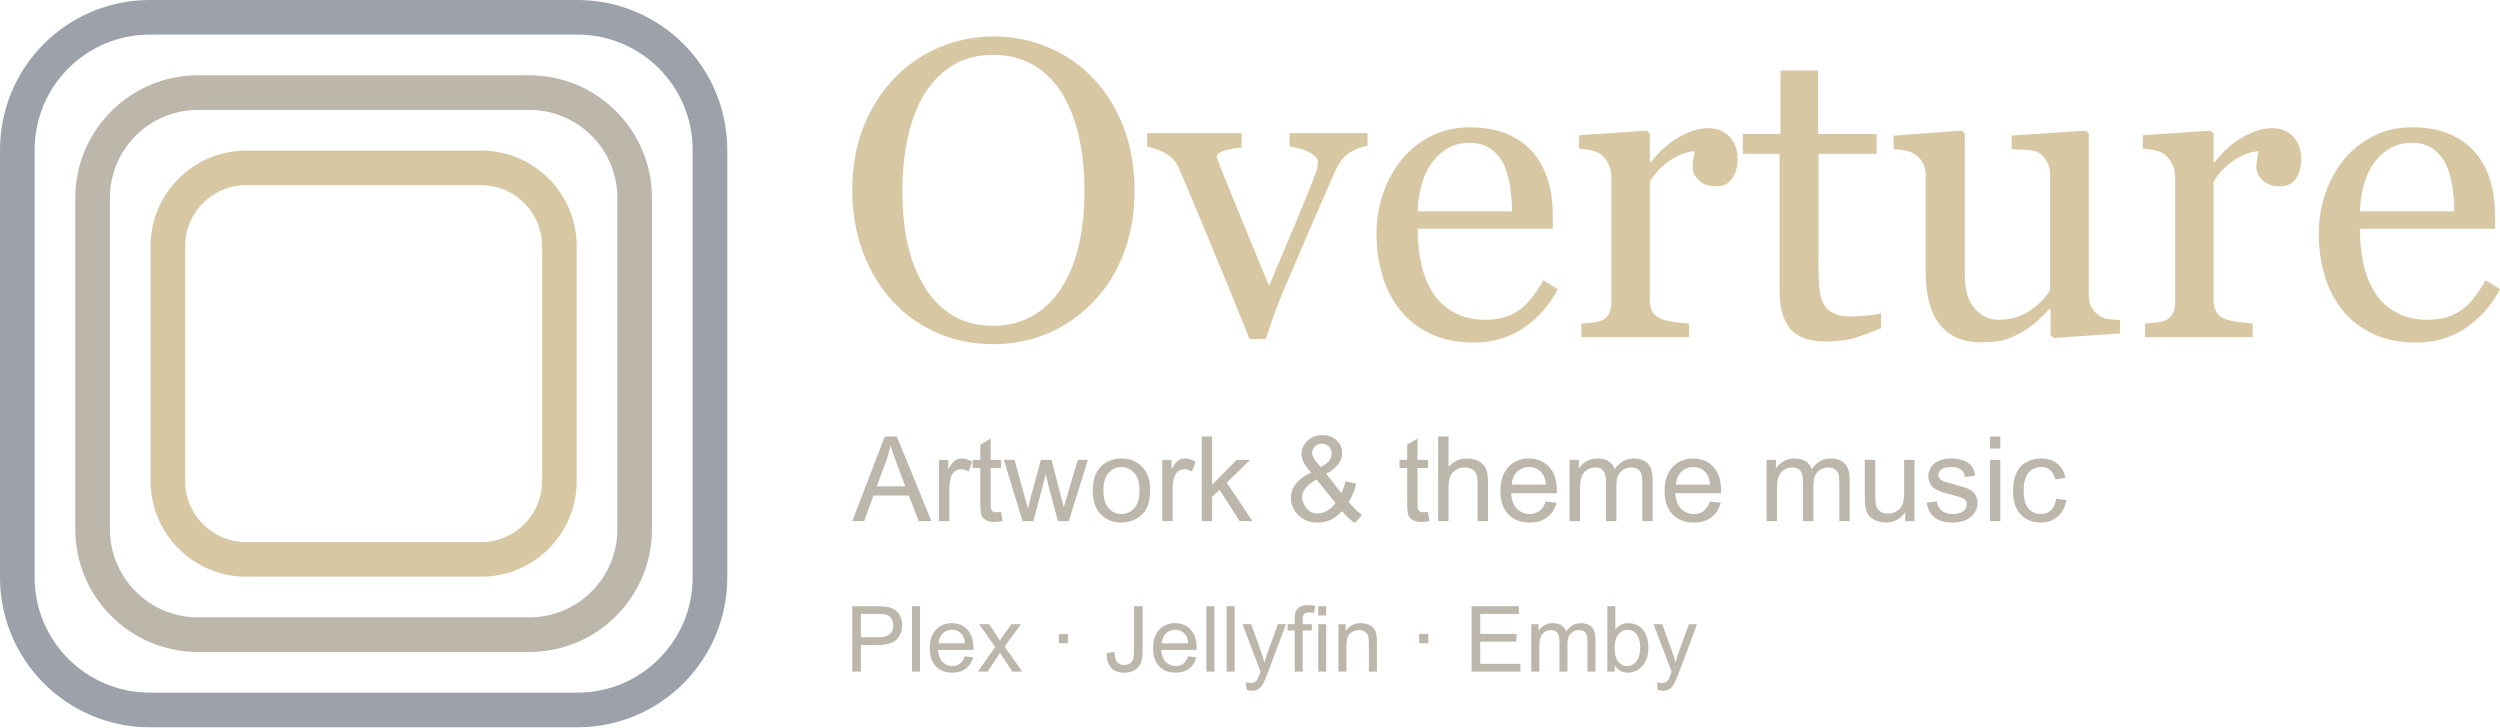
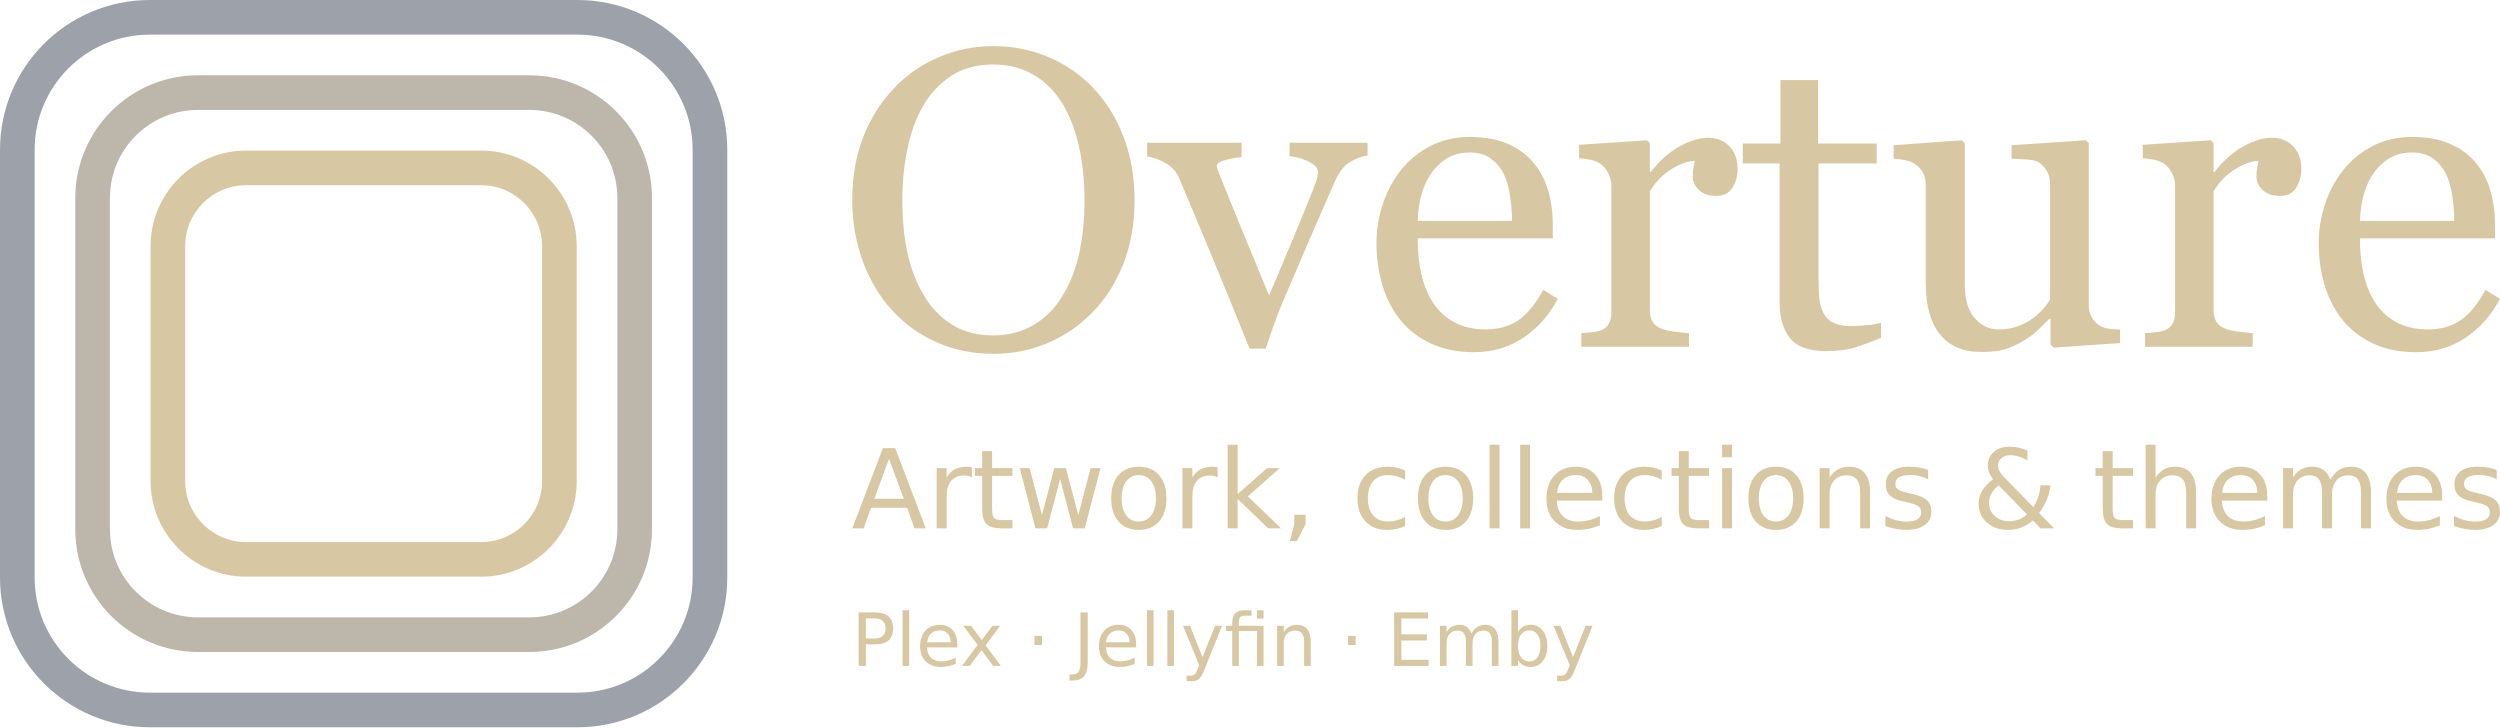
<svg xmlns="http://www.w3.org/2000/svg" width="880" height="256" viewBox="0 0 880 256">
-   <svg x="0" y="0" width="256" height="256" preserveAspectRatio="xMinYMid" viewBox="7.85 7.85 48.3 48.3">
-     <g fill="none" stroke-width="2.3">
-       <rect x="9" y="9" width="46" height="46" rx="8.8" stroke="#9ca1aa" />
-       <rect x="14" y="14" width="36" height="36" rx="7" stroke="#bdb7ab" />
-       <rect x="19" y="19" width="26" height="26" rx="5.2" stroke="#d8c7a3" />
+   <svg x="0" y="0" width="256" height="256" preserveAspectRatio="xMidYMid meet" viewBox="0 0 48.3 48.3">
+     <g transform="translate(24.15 24.15)" fill="none" stroke-width="2.3" stroke-linejoin="round" shape-rendering="geometricPrecision">
+       <rect x="-23" y="-23" width="46" height="46" rx="8.8" stroke="#9ca1aa" />
+       <rect x="-18" y="-18" width="36" height="36" rx="7" stroke="#bdb7ab" />
+       <rect x="-13" y="-13" width="26" height="26" rx="5.2" stroke="#d8c7a3" />
    </g>
  </svg>
-   <svg x="300" y="12.839" width="580" height="108.322" preserveAspectRatio="xMinYMid" viewBox="5.859 53.579 583.154 108.911">
+   <svg x="300" y="16.225" width="580" height="108.322" preserveAspectRatio="xMidYMid meet" viewBox="5.859 53.579 583.154 108.911">
    <path fill="#d8c7a3" stroke="none" d="M 91.113 68.374 Q 97.998 75.552 101.88 85.696 Q 105.762 95.84 105.762 108.145 Q 105.762 120.522 101.807 130.63 Q 97.852 140.737 90.82 147.842 Q 84.009 154.873 75 158.682 Q 65.991 162.49 55.811 162.49 Q 44.971 162.49 35.779 158.425 Q 26.587 154.36 19.995 147.109 Q 13.403 140.005 9.631 129.861 Q 5.859 119.717 5.859 108.145 Q 5.859 95.474 9.814 85.549 Q 13.77 75.625 20.728 68.374 Q 27.612 61.196 36.731 57.388 Q 45.85 53.579 55.811 53.579 Q 66.138 53.579 75.293 57.461 Q 84.448 61.343 91.113 68.374 Z M 80.2 142.056 Q 84.302 135.391 86.169 126.968 Q 88.037 118.545 88.037 108.145 Q 88.037 97.451 85.95 88.516 Q 83.862 79.58 79.834 73.281 Q 75.806 67.056 69.727 63.577 Q 63.647 60.098 55.811 60.098 Q 47.021 60.098 40.869 64.126 Q 34.717 68.154 30.835 74.893 Q 27.173 81.338 25.378 89.98 Q 23.584 98.623 23.584 108.145 Q 23.584 118.691 25.488 127.188 Q 27.393 135.684 31.494 142.275 Q 35.449 148.721 41.455 152.346 Q 47.461 155.972 55.811 155.972 Q 63.647 155.972 69.946 152.31 Q 76.245 148.647 80.2 142.056 Z M 188.232 92.251 Q 184.937 92.837 181.97 94.631 Q 179.004 96.426 176.88 100.967 Q 172.559 110.781 167.944 121.438 Q 163.33 132.095 158.35 143.813 Q 156.885 147.183 155.237 151.797 Q 153.589 156.411 152.197 160.659 L 146.484 160.659 Q 139.526 143.447 133.667 129.275 Q 127.808 115.103 121.509 100.234 Q 120.044 96.865 116.785 94.998 Q 113.525 93.13 110.229 92.617 L 110.229 87.783 L 143.628 87.783 L 143.628 92.91 Q 141.431 92.983 138.135 93.826 Q 134.839 94.668 134.839 96.133 Q 134.839 96.353 135.205 97.268 Q 135.571 98.184 135.938 99.355 Q 138.94 106.826 144.434 120.229 Q 149.927 133.633 153.369 141.836 Q 156.006 135.537 159.998 126.162 Q 163.989 116.787 168.604 105.215 Q 169.336 103.237 169.995 101.516 Q 170.654 99.795 170.654 98.037 Q 170.654 96.792 169.446 95.803 Q 168.237 94.814 166.553 94.082 Q 164.868 93.35 163.257 92.983 Q 161.646 92.617 160.62 92.471 L 160.62 87.783 L 188.232 87.783 L 188.232 92.251 Z M 255.542 143.008 Q 251.001 151.65 243.384 156.777 Q 235.767 161.904 225.879 161.904 Q 217.163 161.904 210.608 158.828 Q 204.053 155.752 199.805 150.479 Q 195.557 145.205 193.469 138.174 Q 191.382 131.143 191.382 123.306 Q 191.382 116.274 193.616 109.5 Q 195.85 102.725 200.171 97.305 Q 204.346 92.104 210.535 88.918 Q 216.724 85.732 224.414 85.732 Q 232.324 85.732 237.964 88.223 Q 243.604 90.713 247.119 95.034 Q 250.488 99.136 252.136 104.702 Q 253.784 110.269 253.784 116.787 L 253.784 121.621 L 205.957 121.621 Q 205.957 128.726 207.312 134.512 Q 208.667 140.298 211.597 144.692 Q 214.453 148.94 219.067 151.394 Q 223.682 153.848 230.054 153.848 Q 236.572 153.848 241.296 150.808 Q 246.021 147.769 250.415 139.858 L 255.542 143.008 Z M 239.355 115.469 Q 239.355 111.367 238.66 106.68 Q 237.964 101.992 236.426 98.843 Q 234.741 95.474 231.812 93.35 Q 228.882 91.226 224.268 91.226 Q 216.577 91.226 211.487 97.634 Q 206.396 104.043 205.957 115.469 L 239.355 115.469 Z M 319.189 97.085 Q 319.189 100.82 317.358 103.713 Q 315.527 106.606 311.719 106.606 Q 307.617 106.606 305.457 104.482 Q 303.296 102.358 303.296 99.795 Q 303.296 98.184 303.552 96.865 Q 303.809 95.547 304.028 94.229 Q 300.586 94.229 295.972 97.012 Q 291.357 99.795 288.135 104.922 L 288.135 146.963 Q 288.135 149.526 289.124 151.138 Q 290.112 152.749 292.236 153.555 Q 294.067 154.287 296.96 154.653 Q 299.854 155.02 301.978 155.166 L 301.978 160 L 263.892 160 L 263.892 155.166 Q 265.576 155.02 267.371 154.873 Q 269.165 154.727 270.483 154.287 Q 272.534 153.628 273.523 151.98 Q 274.512 150.332 274.512 147.695 L 274.512 103.091 Q 274.512 100.82 273.45 98.623 Q 272.388 96.426 270.483 95.107 Q 269.092 94.229 267.188 93.826 Q 265.283 93.423 263.086 93.276 L 263.086 88.516 L 287.109 86.904 L 288.135 87.93 L 288.135 98.11 L 288.501 98.11 Q 293.042 92.178 298.608 89.102 Q 304.175 86.025 308.789 86.025 Q 313.403 86.025 316.296 89.028 Q 319.189 92.031 319.189 97.085 Z M 369.946 156.851 Q 365.186 158.828 360.938 160.183 Q 356.689 161.538 350.537 161.538 Q 341.455 161.538 337.756 156.96 Q 334.058 152.383 334.058 144.033 L 334.058 95.107 L 321.021 95.107 L 321.021 88.076 L 334.351 88.076 L 334.351 65.591 L 347.681 65.591 L 347.681 88.076 L 368.408 88.076 L 368.408 95.107 L 347.827 95.107 L 347.827 135.464 Q 347.827 140.005 348.157 143.044 Q 348.486 146.084 349.731 148.354 Q 350.903 150.479 353.247 151.577 Q 355.591 152.676 359.546 152.676 Q 361.377 152.676 364.929 152.346 Q 368.481 152.017 369.946 151.504 L 369.946 156.851 Z M 454.541 158.682 L 431.03 160.293 L 429.932 159.268 L 429.932 150.112 L 429.492 150.112 Q 427.734 151.943 425.537 154.031 Q 423.34 156.118 420.483 157.803 Q 417.188 159.78 414.111 160.806 Q 411.035 161.831 405.396 161.831 Q 395.801 161.831 390.784 155.569 Q 385.767 149.307 385.767 137.368 L 385.767 102.798 Q 385.767 100.161 384.778 98.367 Q 383.789 96.572 381.885 95.254 Q 380.566 94.375 378.589 93.972 Q 376.611 93.569 374.414 93.423 L 374.414 88.662 L 398.511 86.904 L 399.609 87.93 L 399.609 138.101 Q 399.609 145.938 403.125 149.893 Q 406.641 153.848 411.548 153.848 Q 415.576 153.848 418.726 152.603 Q 421.875 151.357 423.999 149.673 Q 425.977 148.135 427.478 146.414 Q 428.979 144.692 429.785 143.228 L 429.785 102.285 Q 429.785 99.868 428.76 98 Q 427.734 96.133 425.903 94.814 Q 424.585 93.936 421.985 93.752 Q 419.385 93.569 416.162 93.423 L 416.162 88.662 L 442.383 86.904 L 443.481 87.93 L 443.481 145.278 Q 443.481 147.769 444.507 149.526 Q 445.532 151.284 447.363 152.529 Q 448.682 153.335 450.513 153.591 Q 452.344 153.848 454.541 153.921 L 454.541 158.682 Z M 518.701 97.085 Q 518.701 100.82 516.87 103.713 Q 515.039 106.606 511.231 106.606 Q 507.129 106.606 504.968 104.482 Q 502.808 102.358 502.808 99.795 Q 502.808 98.184 503.064 96.865 Q 503.32 95.547 503.54 94.229 Q 500.098 94.229 495.483 97.012 Q 490.869 99.795 487.646 104.922 L 487.646 146.963 Q 487.646 149.526 488.635 151.138 Q 489.624 152.749 491.748 153.555 Q 493.579 154.287 496.472 154.653 Q 499.365 155.02 501.489 155.166 L 501.489 160 L 463.403 160 L 463.403 155.166 Q 465.088 155.02 466.882 154.873 Q 468.677 154.727 469.995 154.287 Q 472.046 153.628 473.035 151.98 Q 474.023 150.332 474.023 147.695 L 474.023 103.091 Q 474.023 100.82 472.961 98.623 Q 471.899 96.426 469.995 95.107 Q 468.604 94.229 466.699 93.826 Q 464.795 93.423 462.598 93.276 L 462.598 88.516 L 486.621 86.904 L 487.646 87.93 L 487.646 98.11 L 488.013 98.11 Q 492.554 92.178 498.12 89.102 Q 503.687 86.025 508.301 86.025 Q 512.915 86.025 515.808 89.028 Q 518.701 92.031 518.701 97.085 Z M 589.014 143.008 Q 584.473 151.65 576.855 156.777 Q 569.238 161.904 559.351 161.904 Q 550.635 161.904 544.08 158.828 Q 537.524 155.752 533.276 150.479 Q 529.028 145.205 526.941 138.174 Q 524.854 131.143 524.854 123.306 Q 524.854 116.274 527.087 109.5 Q 529.321 102.725 533.643 97.305 Q 537.817 92.104 544.006 88.918 Q 550.195 85.732 557.886 85.732 Q 565.796 85.732 571.436 88.223 Q 577.075 90.713 580.591 95.034 Q 583.96 99.136 585.608 104.702 Q 587.256 110.269 587.256 116.787 L 587.256 121.621 L 539.429 121.621 Q 539.429 128.726 540.784 134.512 Q 542.139 140.298 545.068 144.692 Q 547.925 148.94 552.539 151.394 Q 557.153 153.848 563.525 153.848 Q 570.044 153.848 574.768 150.808 Q 579.492 147.769 583.887 139.858 L 589.014 143.008 Z M 572.827 115.469 Q 572.827 111.367 572.131 106.68 Q 571.436 101.992 569.897 98.843 Q 568.213 95.474 565.283 93.35 Q 562.354 91.226 557.739 91.226 Q 550.049 91.226 544.958 97.634 Q 539.868 104.043 539.429 115.469 L 572.827 115.469 Z" />
  </svg>
-   <svg x="300" y="153.161" width="580" height="90" preserveAspectRatio="xMinYMid" viewBox="-0.064 15.967 451.988 95.188">
-     <path fill="#bdb7ab" stroke="none" d="M -0.064 48 L 12.031 16.504 L 16.521 16.504 L 29.412 48 L 24.664 48 L 20.99 38.461 L 7.82 38.461 L 4.361 48 L -0.064 48 Z M 9.023 35.066 L 19.701 35.066 L 16.414 26.344 Q 14.91 22.369 14.18 19.812 Q 13.578 22.842 12.482 25.828 L 9.023 35.066 Z M 32.205 48 L 32.205 25.184 L 35.686 25.184 L 35.686 28.643 Q 37.018 26.215 38.146 25.441 Q 39.273 24.668 40.627 24.668 Q 42.582 24.668 44.602 25.914 L 43.27 29.502 Q 41.852 28.664 40.434 28.664 Q 39.166 28.664 38.156 29.427 Q 37.146 30.189 36.717 31.543 Q 36.072 33.605 36.072 36.055 L 36.072 48 L 32.205 48 Z M 55.344 44.541 L 55.902 47.957 Q 54.27 48.301 52.98 48.301 Q 50.875 48.301 49.715 47.635 Q 48.555 46.969 48.082 45.884 Q 47.609 44.799 47.609 41.318 L 47.609 28.191 L 44.773 28.191 L 44.773 25.184 L 47.609 25.184 L 47.609 19.533 L 51.455 17.213 L 51.455 25.184 L 55.344 25.184 L 55.344 28.191 L 51.455 28.191 L 51.455 41.533 Q 51.455 43.188 51.659 43.66 Q 51.863 44.133 52.325 44.412 Q 52.787 44.691 53.646 44.691 Q 54.291 44.691 55.344 44.541 Z M 63.336 48 L 56.354 25.184 L 60.35 25.184 L 63.98 38.354 L 65.334 43.252 Q 65.42 42.887 66.516 38.547 L 70.146 25.184 L 74.121 25.184 L 77.537 38.418 L 78.676 42.779 L 79.986 38.375 L 83.896 25.184 L 87.656 25.184 L 80.523 48 L 76.506 48 L 72.875 34.336 L 71.994 30.447 L 67.375 48 L 63.336 48 Z M 89.461 36.592 Q 89.461 30.254 92.984 27.203 Q 95.928 24.668 100.16 24.668 Q 104.865 24.668 107.852 27.751 Q 110.838 30.834 110.838 36.27 Q 110.838 40.674 109.517 43.198 Q 108.195 45.723 105.671 47.119 Q 103.146 48.516 100.16 48.516 Q 95.369 48.516 92.415 45.443 Q 89.461 42.371 89.461 36.592 Z M 93.436 36.592 Q 93.436 40.975 95.348 43.155 Q 97.26 45.336 100.16 45.336 Q 103.039 45.336 104.951 43.145 Q 106.863 40.953 106.863 36.463 Q 106.863 32.23 104.94 30.05 Q 103.018 27.869 100.16 27.869 Q 97.26 27.869 95.348 30.039 Q 93.436 32.209 93.436 36.592 Z M 115.328 48 L 115.328 25.184 L 118.809 25.184 L 118.809 28.643 Q 120.141 26.215 121.269 25.441 Q 122.396 24.668 123.75 24.668 Q 125.705 24.668 127.725 25.914 L 126.393 29.502 Q 124.975 28.664 123.557 28.664 Q 122.289 28.664 121.279 29.427 Q 120.27 30.189 119.84 31.543 Q 119.195 33.605 119.195 36.055 L 119.195 48 L 115.328 48 Z M 130.045 48 L 130.045 16.504 L 133.912 16.504 L 133.912 34.465 L 143.064 25.184 L 148.07 25.184 L 139.348 33.648 L 148.951 48 L 144.182 48 L 136.641 36.334 L 133.912 38.955 L 133.912 48 L 130.045 48 Z M 182.252 44.283 Q 180.34 46.41 178.084 47.474 Q 175.828 48.537 173.207 48.537 Q 168.373 48.537 165.537 45.271 Q 163.238 42.607 163.238 39.32 Q 163.238 36.398 165.118 34.046 Q 166.998 31.693 170.736 29.91 Q 168.609 27.461 167.9 25.936 Q 167.191 24.41 167.191 22.992 Q 167.191 20.156 169.415 18.062 Q 171.639 15.967 175.012 15.967 Q 178.234 15.967 180.286 17.943 Q 182.338 19.92 182.338 22.691 Q 182.338 27.182 176.387 30.361 L 182.037 37.559 Q 183.004 35.668 183.541 33.176 L 187.559 34.035 Q 186.527 38.16 184.766 40.824 Q 186.936 43.703 189.686 45.658 L 187.086 48.73 Q 184.744 47.227 182.252 44.283 Z M 174.389 27.869 Q 176.902 26.387 177.644 25.27 Q 178.385 24.152 178.385 22.799 Q 178.385 21.188 177.364 20.167 Q 176.344 19.146 174.818 19.146 Q 173.25 19.146 172.208 20.156 Q 171.166 21.166 171.166 22.627 Q 171.166 23.357 171.542 24.163 Q 171.918 24.969 172.67 25.871 L 174.389 27.869 Z M 179.824 41.232 L 172.734 32.445 Q 169.598 34.314 168.502 35.915 Q 167.406 37.516 167.406 39.084 Q 167.406 40.996 168.932 43.059 Q 170.457 45.121 173.25 45.121 Q 174.99 45.121 176.849 44.036 Q 178.707 42.951 179.824 41.232 Z M 214.264 44.541 L 214.822 47.957 Q 213.189 48.301 211.9 48.301 Q 209.795 48.301 208.635 47.635 Q 207.475 46.969 207.002 45.884 Q 206.529 44.799 206.529 41.318 L 206.529 28.191 L 203.693 28.191 L 203.693 25.184 L 206.529 25.184 L 206.529 19.533 L 210.375 17.213 L 210.375 25.184 L 214.264 25.184 L 214.264 28.191 L 210.375 28.191 L 210.375 41.533 Q 210.375 43.188 210.579 43.66 Q 210.783 44.133 211.245 44.412 Q 211.707 44.691 212.566 44.691 Q 213.211 44.691 214.264 44.541 Z M 218.045 48 L 218.045 16.504 L 221.912 16.504 L 221.912 27.805 Q 224.619 24.668 228.744 24.668 Q 231.279 24.668 233.148 25.667 Q 235.018 26.666 235.823 28.428 Q 236.629 30.189 236.629 33.541 L 236.629 48 L 232.762 48 L 232.762 33.541 Q 232.762 30.641 231.505 29.319 Q 230.248 27.998 227.949 27.998 Q 226.23 27.998 224.716 28.89 Q 223.201 29.781 222.557 31.307 Q 221.912 32.832 221.912 35.518 L 221.912 48 L 218.045 48 Z M 258.135 40.652 L 262.131 41.146 Q 261.186 44.648 258.629 46.582 Q 256.072 48.516 252.098 48.516 Q 247.092 48.516 244.159 45.433 Q 241.227 42.35 241.227 36.785 Q 241.227 31.027 244.191 27.848 Q 247.156 24.668 251.883 24.668 Q 256.459 24.668 259.359 27.783 Q 262.26 30.898 262.26 36.549 Q 262.26 36.893 262.238 37.58 L 245.223 37.58 Q 245.438 41.34 247.35 43.338 Q 249.262 45.336 252.119 45.336 Q 254.246 45.336 255.75 44.219 Q 257.254 43.102 258.135 40.652 Z M 245.438 34.4 L 258.178 34.4 Q 257.92 31.521 256.717 30.082 Q 254.869 27.848 251.926 27.848 Q 249.262 27.848 247.446 29.631 Q 245.631 31.414 245.438 34.4 Z M 266.986 48 L 266.986 25.184 L 270.445 25.184 L 270.445 28.385 Q 271.52 26.709 273.303 25.688 Q 275.086 24.668 277.363 24.668 Q 279.898 24.668 281.521 25.721 Q 283.143 26.773 283.809 28.664 Q 286.516 24.668 290.855 24.668 Q 294.25 24.668 296.076 26.548 Q 297.902 28.428 297.902 32.338 L 297.902 48 L 294.057 48 L 294.057 33.627 Q 294.057 31.307 293.681 30.286 Q 293.305 29.266 292.316 28.643 Q 291.328 28.02 289.996 28.02 Q 287.59 28.02 286 29.62 Q 284.41 31.221 284.41 34.744 L 284.41 48 L 280.543 48 L 280.543 33.176 Q 280.543 30.598 279.598 29.309 Q 278.652 28.02 276.504 28.02 Q 274.871 28.02 273.485 28.879 Q 272.1 29.738 271.477 31.393 Q 270.854 33.047 270.854 36.162 L 270.854 48 L 266.986 48 Z M 319.258 40.652 L 323.254 41.146 Q 322.309 44.648 319.752 46.582 Q 317.195 48.516 313.221 48.516 Q 308.215 48.516 305.282 45.433 Q 302.35 42.35 302.35 36.785 Q 302.35 31.027 305.314 27.848 Q 308.279 24.668 313.006 24.668 Q 317.582 24.668 320.482 27.783 Q 323.383 30.898 323.383 36.549 Q 323.383 36.893 323.361 37.58 L 306.346 37.58 Q 306.561 41.34 308.473 43.338 Q 310.385 45.336 313.242 45.336 Q 315.369 45.336 316.873 44.219 Q 318.377 43.102 319.258 40.652 Z M 306.561 34.4 L 319.301 34.4 Q 319.043 31.521 317.84 30.082 Q 315.992 27.848 313.049 27.848 Q 310.385 27.848 308.569 29.631 Q 306.754 31.414 306.561 34.4 Z M 340.334 48 L 340.334 25.184 L 343.793 25.184 L 343.793 28.385 Q 344.867 26.709 346.65 25.688 Q 348.434 24.668 350.711 24.668 Q 353.246 24.668 354.868 25.721 Q 356.49 26.773 357.156 28.664 Q 359.863 24.668 364.203 24.668 Q 367.598 24.668 369.424 26.548 Q 371.25 28.428 371.25 32.338 L 371.25 48 L 367.404 48 L 367.404 33.627 Q 367.404 31.307 367.028 30.286 Q 366.652 29.266 365.664 28.643 Q 364.676 28.02 363.344 28.02 Q 360.938 28.02 359.348 29.62 Q 357.758 31.221 357.758 34.744 L 357.758 48 L 353.891 48 L 353.891 33.176 Q 353.891 30.598 352.945 29.309 Q 352 28.02 349.852 28.02 Q 348.219 28.02 346.833 28.879 Q 345.447 29.738 344.824 31.393 Q 344.201 33.047 344.201 36.162 L 344.201 48 L 340.334 48 Z M 391.939 48 L 391.939 44.648 Q 389.275 48.516 384.699 48.516 Q 382.68 48.516 380.929 47.742 Q 379.178 46.969 378.329 45.798 Q 377.48 44.627 377.137 42.93 Q 376.9 41.791 376.9 39.32 L 376.9 25.184 L 380.768 25.184 L 380.768 37.838 Q 380.768 40.867 381.004 41.92 Q 381.369 43.445 382.551 44.315 Q 383.732 45.186 385.473 45.186 Q 387.213 45.186 388.738 44.294 Q 390.264 43.402 390.897 41.866 Q 391.531 40.33 391.531 37.408 L 391.531 25.184 L 395.398 25.184 L 395.398 48 L 391.939 48 Z M 399.91 41.189 L 403.734 40.588 Q 404.057 42.887 405.528 44.111 Q 407 45.336 409.643 45.336 Q 412.307 45.336 413.596 44.251 Q 414.885 43.166 414.885 41.705 Q 414.885 40.395 413.746 39.643 Q 412.951 39.127 409.793 38.332 Q 405.539 37.258 403.896 36.474 Q 402.252 35.689 401.403 34.304 Q 400.555 32.918 400.555 31.242 Q 400.555 29.717 401.253 28.417 Q 401.951 27.117 403.154 26.258 Q 404.057 25.592 405.614 25.13 Q 407.172 24.668 408.955 24.668 Q 411.641 24.668 413.671 25.441 Q 415.701 26.215 416.668 27.536 Q 417.635 28.857 418 31.07 L 414.219 31.586 Q 413.961 29.824 412.726 28.836 Q 411.49 27.848 409.234 27.848 Q 406.57 27.848 405.432 28.729 Q 404.293 29.609 404.293 30.791 Q 404.293 31.543 404.766 32.145 Q 405.238 32.768 406.248 33.176 Q 406.828 33.391 409.664 34.164 Q 413.768 35.26 415.39 35.958 Q 417.012 36.656 417.936 37.988 Q 418.859 39.32 418.859 41.297 Q 418.859 43.23 417.731 44.938 Q 416.604 46.646 414.477 47.581 Q 412.35 48.516 409.664 48.516 Q 405.217 48.516 402.886 46.668 Q 400.555 44.82 399.91 41.189 Z M 423.479 20.951 L 423.479 16.504 L 427.346 16.504 L 427.346 20.951 L 423.479 20.951 Z M 423.479 48 L 423.479 25.184 L 427.346 25.184 L 427.346 48 L 423.479 48 Z M 448.121 39.643 L 451.924 40.137 Q 451.301 44.068 448.733 46.292 Q 446.166 48.516 442.428 48.516 Q 437.744 48.516 434.897 45.454 Q 432.051 42.393 432.051 36.678 Q 432.051 32.982 433.275 30.211 Q 434.5 27.439 437.003 26.054 Q 439.506 24.668 442.449 24.668 Q 446.166 24.668 448.529 26.548 Q 450.893 28.428 451.559 31.887 L 447.799 32.467 Q 447.262 30.168 445.897 29.008 Q 444.533 27.848 442.6 27.848 Q 439.678 27.848 437.852 29.942 Q 436.025 32.037 436.025 36.57 Q 436.025 41.168 437.787 43.252 Q 439.549 45.336 442.385 45.336 Q 444.662 45.336 446.188 43.939 Q 447.713 42.543 448.121 39.643 Z" />
-     <path transform="translate(-2.6875 0)" fill="#bdb7ab" stroke="none" d="M 2.623 104 L 2.623 79.662 L 11.804 79.662 Q 14.228 79.662 15.506 79.895 Q 17.299 80.193 18.511 81.032 Q 19.723 81.87 20.461 83.381 Q 21.2 84.892 21.2 86.701 Q 21.2 89.806 19.225 91.956 Q 17.249 94.105 12.086 94.105 L 5.844 94.105 L 5.844 104 L 2.623 104 Z M 5.844 91.233 L 12.136 91.233 Q 15.257 91.233 16.568 90.071 Q 17.88 88.909 17.88 86.801 Q 17.88 85.273 17.108 84.186 Q 16.336 83.099 15.074 82.75 Q 14.261 82.534 12.069 82.534 L 5.844 82.534 L 5.844 91.233 Z M 24.853 104 L 24.853 79.662 L 27.841 79.662 L 27.841 104 L 24.853 104 Z M 44.542 98.322 L 47.63 98.704 Q 46.899 101.41 44.924 102.904 Q 42.948 104.398 39.877 104.398 Q 36.009 104.398 33.743 102.016 Q 31.477 99.634 31.477 95.334 Q 31.477 90.885 33.768 88.428 Q 36.059 85.971 39.711 85.971 Q 43.247 85.971 45.488 88.378 Q 47.729 90.785 47.729 95.151 Q 47.729 95.417 47.713 95.948 L 34.564 95.948 Q 34.73 98.854 36.208 100.397 Q 37.686 101.941 39.894 101.941 Q 41.537 101.941 42.699 101.078 Q 43.861 100.215 44.542 98.322 Z M 34.73 93.491 L 44.575 93.491 Q 44.376 91.267 43.446 90.154 Q 42.019 88.428 39.744 88.428 Q 37.686 88.428 36.283 89.806 Q 34.88 91.184 34.73 93.491 Z M 49.39 104 L 55.831 94.836 L 49.871 86.369 L 53.606 86.369 L 56.312 90.503 Q 57.076 91.682 57.541 92.479 Q 58.271 91.383 58.886 90.536 L 61.857 86.369 L 65.427 86.369 L 59.334 94.67 L 65.892 104 L 62.223 104 L 58.604 98.521 L 57.641 97.044 L 53.009 104 L 49.39 104 Z M 79.538 93.425 L 79.538 90.021 L 82.941 90.021 L 82.941 93.425 L 79.538 93.425 Z M 97.335 97.094 L 100.24 96.695 Q 100.356 99.484 101.286 100.514 Q 102.216 101.543 103.859 101.543 Q 105.071 101.543 105.951 100.987 Q 106.831 100.431 107.163 99.476 Q 107.495 98.521 107.495 96.43 L 107.495 79.662 L 110.716 79.662 L 110.716 96.247 Q 110.716 99.302 109.977 100.979 Q 109.238 102.655 107.636 103.535 Q 106.034 104.415 103.876 104.415 Q 100.672 104.415 98.97 102.572 Q 97.269 100.729 97.335 97.094 Z M 127.666 98.322 L 130.754 98.704 Q 130.023 101.41 128.048 102.904 Q 126.072 104.398 123.001 104.398 Q 119.133 104.398 116.867 102.016 Q 114.601 99.634 114.601 95.334 Q 114.601 90.885 116.892 88.428 Q 119.183 85.971 122.835 85.971 Q 126.371 85.971 128.612 88.378 Q 130.854 90.785 130.854 95.151 Q 130.854 95.417 130.837 95.948 L 117.688 95.948 Q 117.854 98.854 119.332 100.397 Q 120.81 101.941 123.018 101.941 Q 124.661 101.941 125.823 101.078 Q 126.985 100.215 127.666 98.322 Z M 117.854 93.491 L 127.699 93.491 Q 127.5 91.267 126.57 90.154 Q 125.143 88.428 122.868 88.428 Q 120.81 88.428 119.407 89.806 Q 118.004 91.184 117.854 93.491 Z M 134.439 104 L 134.439 79.662 L 137.428 79.662 L 137.428 104 L 134.439 104 Z M 141.993 104 L 141.993 79.662 L 144.981 79.662 L 144.981 104 L 141.993 104 Z M 149.48 110.79 L 149.148 107.984 Q 150.128 108.25 150.858 108.25 Q 151.854 108.25 152.452 107.918 Q 153.05 107.586 153.432 106.988 Q 153.714 106.54 154.345 104.764 Q 154.428 104.515 154.61 104.033 L 147.92 86.369 L 151.141 86.369 L 154.81 96.579 Q 155.523 98.521 156.088 100.663 Q 156.603 98.604 157.316 96.646 L 161.085 86.369 L 164.073 86.369 L 157.366 104.299 Q 156.287 107.204 155.689 108.3 Q 154.893 109.777 153.863 110.466 Q 152.834 111.155 151.406 111.155 Q 150.543 111.155 149.48 110.79 Z M 167.327 104 L 167.327 88.693 L 164.688 88.693 L 164.688 86.369 L 167.327 86.369 L 167.327 84.493 Q 167.327 82.717 167.643 81.854 Q 168.074 80.691 169.162 79.969 Q 170.249 79.247 172.208 79.247 Q 173.47 79.247 174.997 79.546 L 174.549 82.152 Q 173.619 81.986 172.789 81.986 Q 171.428 81.986 170.863 82.567 Q 170.299 83.148 170.299 84.742 L 170.299 86.369 L 173.735 86.369 L 173.735 88.693 L 170.299 88.693 L 170.299 104 L 167.327 104 Z M 176.076 83.099 L 176.076 79.662 L 179.064 79.662 L 179.064 83.099 L 176.076 83.099 Z M 176.076 104 L 176.076 86.369 L 179.064 86.369 L 179.064 104 L 176.076 104 Z M 183.613 104 L 183.613 86.369 L 186.303 86.369 L 186.303 88.876 Q 188.245 85.971 191.914 85.971 Q 193.508 85.971 194.844 86.543 Q 196.181 87.116 196.845 88.046 Q 197.509 88.976 197.774 90.254 Q 197.94 91.084 197.94 93.159 L 197.94 104 L 194.952 104 L 194.952 93.275 Q 194.952 91.449 194.604 90.544 Q 194.255 89.64 193.367 89.1 Q 192.479 88.561 191.283 88.561 Q 189.374 88.561 187.988 89.772 Q 186.602 90.984 186.602 94.371 L 186.602 104 L 183.613 104 Z M 213.679 93.425 L 213.679 90.021 L 217.082 90.021 L 217.082 93.425 L 213.679 93.425 Z M 233.186 104 L 233.186 79.662 L 250.783 79.662 L 250.783 82.534 L 236.406 82.534 L 236.406 89.988 L 249.87 89.988 L 249.87 92.844 L 236.406 92.844 L 236.406 101.128 L 251.348 101.128 L 251.348 104 L 233.186 104 Z M 255.415 104 L 255.415 86.369 L 258.088 86.369 L 258.088 88.843 Q 258.918 87.548 260.296 86.759 Q 261.674 85.971 263.434 85.971 Q 265.393 85.971 266.646 86.784 Q 267.899 87.598 268.414 89.059 Q 270.506 85.971 273.859 85.971 Q 276.482 85.971 277.894 87.423 Q 279.305 88.876 279.305 91.897 L 279.305 104 L 276.333 104 L 276.333 92.894 Q 276.333 91.101 276.042 90.312 Q 275.752 89.523 274.988 89.042 Q 274.225 88.561 273.195 88.561 Q 271.336 88.561 270.107 89.797 Q 268.879 91.034 268.879 93.757 L 268.879 104 L 265.891 104 L 265.891 92.545 Q 265.891 90.553 265.16 89.557 Q 264.43 88.561 262.77 88.561 Q 261.508 88.561 260.437 89.225 Q 259.366 89.889 258.885 91.167 Q 258.403 92.445 258.403 94.853 L 258.403 104 L 255.415 104 Z M 286.493 104 L 283.721 104 L 283.721 79.662 L 286.709 79.662 L 286.709 88.345 Q 288.602 85.971 291.54 85.971 Q 293.167 85.971 294.62 86.626 Q 296.072 87.282 297.01 88.469 Q 297.948 89.656 298.479 91.333 Q 299.011 93.01 299.011 94.919 Q 299.011 99.451 296.77 101.925 Q 294.528 104.398 291.391 104.398 Q 288.27 104.398 286.493 101.792 L 286.493 104 Z M 286.46 95.052 Q 286.46 98.223 287.323 99.634 Q 288.734 101.941 291.142 101.941 Q 293.101 101.941 294.528 100.24 Q 295.956 98.538 295.956 95.168 Q 295.956 91.715 294.586 90.071 Q 293.217 88.428 291.274 88.428 Q 289.315 88.428 287.888 90.129 Q 286.46 91.831 286.46 95.052 Z M 302.514 110.79 L 302.182 107.984 Q 303.161 108.25 303.892 108.25 Q 304.888 108.25 305.485 107.918 Q 306.083 107.586 306.465 106.988 Q 306.747 106.54 307.378 104.764 Q 307.461 104.515 307.644 104.033 L 300.953 86.369 L 304.174 86.369 L 307.843 96.579 Q 308.557 98.521 309.121 100.663 Q 309.636 98.604 310.35 96.646 L 314.118 86.369 L 317.106 86.369 L 310.399 104.299 Q 309.32 107.204 308.723 108.3 Q 307.926 109.777 306.896 110.466 Q 305.867 111.155 304.439 111.155 Q 303.576 111.155 302.514 110.79 Z" />
+   <svg x="300" y="156.547" width="580" height="83.227" preserveAspectRatio="xMidYMid meet" viewBox="0.375 13.531 718.664 103.125">
+     <defs />
+     <g>
+       <g>
+         <path fill="#d8c7a3" stroke="none" d="M 16.406 19.672 L 9.984 37.086 L 22.852 37.086 L 16.406 19.672 Z M 13.734 15.008 L 19.102 15.008 L 32.438 50 L 27.516 50 L 24.328 41.023 L 8.555 41.023 L 5.367 50 L 0.375 50 L 13.734 15.008 Z M 52.57 27.781 Q 51.844 27.359 50.988 27.16 Q 50.133 26.961 49.102 26.961 Q 45.445 26.961 43.488 29.34 Q 41.531 31.719 41.531 36.172 L 41.531 50 L 37.195 50 L 37.195 23.75 L 41.531 23.75 L 41.531 27.828 Q 42.891 25.437 45.07 24.277 Q 47.25 23.117 50.367 23.117 Q 50.812 23.117 51.352 23.176 Q 51.891 23.234 52.547 23.352 L 52.57 27.781 Z M 61.359 16.297 L 61.359 23.75 L 70.242 23.75 L 70.242 27.102 L 61.359 27.102 L 61.359 41.352 Q 61.359 44.562 62.238 45.477 Q 63.117 46.391 65.812 46.391 L 70.242 46.391 L 70.242 50 L 65.812 50 Q 60.82 50 58.922 48.137 Q 57.023 46.273 57.023 41.352 L 57.023 27.102 L 53.859 27.102 L 53.859 23.75 L 57.023 23.75 L 57.023 16.297 L 61.359 16.297 Z M 73.406 23.75 L 77.719 23.75 L 83.109 44.234 L 88.477 23.75 L 93.562 23.75 L 98.953 44.234 L 104.32 23.75 L 108.633 23.75 L 101.766 50 L 96.68 50 L 91.031 28.484 L 85.359 50 L 80.273 50 L 73.406 23.75 Z M 125.344 26.773 Q 121.875 26.773 119.859 29.48 Q 117.844 32.188 117.844 36.898 Q 117.844 41.609 119.848 44.316 Q 121.852 47.023 125.344 47.023 Q 128.789 47.023 130.805 44.305 Q 132.82 41.586 132.82 36.898 Q 132.82 32.234 130.805 29.504 Q 128.789 26.773 125.344 26.773 Z M 125.344 23.117 Q 130.969 23.117 134.18 26.773 Q 137.391 30.43 137.391 36.898 Q 137.391 43.344 134.18 47.012 Q 130.969 50.68 125.344 50.68 Q 119.695 50.68 116.496 47.012 Q 113.297 43.344 113.297 36.898 Q 113.297 30.43 116.496 26.773 Q 119.695 23.117 125.344 23.117 Z M 159.75 27.781 Q 159.023 27.359 158.168 27.16 Q 157.312 26.961 156.281 26.961 Q 152.625 26.961 150.668 29.34 Q 148.711 31.719 148.711 36.172 L 148.711 50 L 144.375 50 L 144.375 23.75 L 148.711 23.75 L 148.711 27.828 Q 150.07 25.437 152.25 24.277 Q 154.43 23.117 157.547 23.117 Q 157.992 23.117 158.531 23.176 Q 159.07 23.234 159.727 23.352 L 159.75 27.781 Z M 164.109 13.531 L 168.445 13.531 L 168.445 35.07 L 181.312 23.75 L 186.82 23.75 L 172.898 36.031 L 187.406 50 L 181.781 50 L 168.445 37.18 L 168.445 50 L 164.109 50 L 164.109 13.531 Z M 193.172 44.047 L 198.117 44.047 L 198.117 48.078 L 194.273 55.578 L 191.25 55.578 L 193.172 48.078 L 193.172 44.047 Z M 241.477 24.758 L 241.477 28.789 Q 239.648 27.781 237.809 27.277 Q 235.969 26.773 234.094 26.773 Q 229.898 26.773 227.578 29.434 Q 225.258 32.094 225.258 36.898 Q 225.258 41.703 227.578 44.363 Q 229.898 47.023 234.094 47.023 Q 235.969 47.023 237.809 46.52 Q 239.648 46.016 241.477 45.008 L 241.477 48.992 Q 239.672 49.836 237.738 50.258 Q 235.805 50.68 233.625 50.68 Q 227.695 50.68 224.203 46.953 Q 220.711 43.227 220.711 36.898 Q 220.711 30.477 224.238 26.797 Q 227.766 23.117 233.906 23.117 Q 235.898 23.117 237.797 23.527 Q 239.695 23.938 241.477 24.758 Z M 259.148 26.773 Q 255.68 26.773 253.664 29.48 Q 251.648 32.188 251.648 36.898 Q 251.648 41.609 253.652 44.316 Q 255.656 47.023 259.148 47.023 Q 262.594 47.023 264.609 44.305 Q 266.625 41.586 266.625 36.898 Q 266.625 32.234 264.609 29.504 Q 262.594 26.773 259.148 26.773 Z M 259.148 23.117 Q 264.773 23.117 267.984 26.773 Q 271.195 30.43 271.195 36.898 Q 271.195 43.344 267.984 47.012 Q 264.773 50.68 259.148 50.68 Q 253.5 50.68 250.301 47.012 Q 247.102 43.344 247.102 36.898 Q 247.102 30.43 250.301 26.773 Q 253.5 23.117 259.148 23.117 Z M 278.344 13.531 L 282.656 13.531 L 282.656 50 L 278.344 50 L 278.344 13.531 Z M 291.68 13.531 L 295.992 13.531 L 295.992 50 L 291.68 50 L 291.68 13.531 Z M 327.469 35.797 L 327.469 37.906 L 307.641 37.906 Q 307.922 42.359 310.324 44.691 Q 312.727 47.023 317.016 47.023 Q 319.5 47.023 321.832 46.414 Q 324.164 45.805 326.461 44.586 L 326.461 48.664 Q 324.141 49.648 321.703 50.164 Q 319.266 50.68 316.758 50.68 Q 310.477 50.68 306.809 47.023 Q 303.141 43.367 303.141 37.133 Q 303.141 30.688 306.621 26.902 Q 310.102 23.117 316.008 23.117 Q 321.305 23.117 324.387 26.527 Q 327.469 29.938 327.469 35.797 Z M 323.156 34.531 Q 323.109 30.992 321.176 28.883 Q 319.242 26.773 316.055 26.773 Q 312.445 26.773 310.277 28.812 Q 308.109 30.852 307.781 34.555 L 323.156 34.531 Z M 353.438 24.758 L 353.438 28.789 Q 351.609 27.781 349.77 27.277 Q 347.93 26.773 346.055 26.773 Q 341.859 26.773 339.539 29.434 Q 337.219 32.094 337.219 36.898 Q 337.219 41.703 339.539 44.363 Q 341.859 47.023 346.055 47.023 Q 347.93 47.023 349.77 46.52 Q 351.609 46.016 353.438 45.008 L 353.438 48.992 Q 351.633 49.836 349.699 50.258 Q 347.766 50.68 345.586 50.68 Q 339.656 50.68 336.164 46.953 Q 332.672 43.227 332.672 36.898 Q 332.672 30.477 336.199 26.797 Q 339.727 23.117 345.867 23.117 Q 347.859 23.117 349.758 23.527 Q 351.656 23.938 353.438 24.758 Z M 365.203 16.297 L 365.203 23.75 L 374.086 23.75 L 374.086 27.102 L 365.203 27.102 L 365.203 41.352 Q 365.203 44.562 366.082 45.477 Q 366.961 46.391 369.656 46.391 L 374.086 46.391 L 374.086 50 L 369.656 50 Q 364.664 50 362.766 48.137 Q 360.867 46.273 360.867 41.352 L 360.867 27.102 L 357.703 27.102 L 357.703 23.75 L 360.867 23.75 L 360.867 16.297 L 365.203 16.297 Z M 379.758 23.75 L 384.07 23.75 L 384.07 50 L 379.758 50 L 379.758 23.75 Z M 379.758 13.531 L 384.07 13.531 L 384.07 18.992 L 379.758 18.992 L 379.758 13.531 Z M 403.266 26.773 Q 399.797 26.773 397.781 29.48 Q 395.766 32.188 395.766 36.898 Q 395.766 41.609 397.77 44.316 Q 399.773 47.023 403.266 47.023 Q 406.711 47.023 408.727 44.305 Q 410.742 41.586 410.742 36.898 Q 410.742 32.234 408.727 29.504 Q 406.711 26.773 403.266 26.773 Z M 403.266 23.117 Q 408.891 23.117 412.102 26.773 Q 415.312 30.43 415.312 36.898 Q 415.312 43.344 412.102 47.012 Q 408.891 50.68 403.266 50.68 Q 397.617 50.68 394.418 47.012 Q 391.219 43.344 391.219 36.898 Q 391.219 30.43 394.418 26.773 Q 397.617 23.117 403.266 23.117 Z M 444.281 34.156 L 444.281 50 L 439.969 50 L 439.969 34.297 Q 439.969 30.57 438.516 28.719 Q 437.062 26.867 434.156 26.867 Q 430.664 26.867 428.648 29.094 Q 426.633 31.32 426.633 35.164 L 426.633 50 L 422.297 50 L 422.297 23.75 L 426.633 23.75 L 426.633 27.828 Q 428.18 25.461 430.277 24.289 Q 432.375 23.117 435.117 23.117 Q 439.641 23.117 441.961 25.918 Q 444.281 28.719 444.281 34.156 Z M 469.617 24.523 L 469.617 28.602 Q 467.789 27.664 465.82 27.195 Q 463.852 26.727 461.742 26.727 Q 458.531 26.727 456.926 27.711 Q 455.32 28.695 455.32 30.664 Q 455.32 32.164 456.469 33.02 Q 457.617 33.875 461.086 34.648 L 462.562 34.977 Q 467.156 35.961 469.09 37.754 Q 471.023 39.547 471.023 42.758 Q 471.023 46.414 468.129 48.547 Q 465.234 50.68 460.172 50.68 Q 458.063 50.68 455.777 50.27 Q 453.492 49.859 450.961 49.039 L 450.961 44.586 Q 453.352 45.828 455.672 46.449 Q 457.992 47.07 460.266 47.07 Q 463.312 47.07 464.953 46.027 Q 466.594 44.984 466.594 43.086 Q 466.594 41.328 465.41 40.391 Q 464.227 39.453 460.219 38.586 L 458.719 38.234 Q 454.711 37.391 452.93 35.645 Q 451.148 33.898 451.148 30.852 Q 451.148 27.148 453.773 25.133 Q 456.398 23.117 461.227 23.117 Q 463.617 23.117 465.727 23.469 Q 467.836 23.82 469.617 24.523 Z M 500.297 31.18 Q 498.164 33.078 497.168 34.965 Q 496.172 36.852 496.172 38.914 Q 496.172 42.336 498.656 44.609 Q 501.141 46.883 504.891 46.883 Q 507.117 46.883 509.062 46.145 Q 511.008 45.406 512.719 43.906 L 500.297 31.18 Z M 503.602 28.555 L 515.508 40.742 Q 516.891 38.656 517.664 36.277 Q 518.438 33.898 518.578 31.227 L 522.938 31.227 Q 522.656 34.32 521.438 37.344 Q 520.219 40.367 518.039 43.32 L 524.578 50 L 518.672 50 L 515.32 46.555 Q 512.883 48.641 510.211 49.66 Q 507.539 50.68 504.469 50.68 Q 498.82 50.68 495.234 47.457 Q 491.648 44.234 491.648 39.195 Q 491.648 36.195 493.219 33.559 Q 494.789 30.922 497.93 28.602 Q 496.805 27.125 496.219 25.66 Q 495.633 24.195 495.633 22.789 Q 495.633 18.992 498.234 16.684 Q 500.836 14.375 505.148 14.375 Q 507.094 14.375 509.027 14.797 Q 510.961 15.219 512.953 16.062 L 512.953 20.328 Q 510.914 19.227 509.062 18.652 Q 507.211 18.078 505.617 18.078 Q 503.156 18.078 501.621 19.379 Q 500.086 20.68 500.086 22.742 Q 500.086 23.938 500.777 25.145 Q 501.469 26.352 503.602 28.555 Z M 550.102 16.297 L 550.102 23.75 L 558.984 23.75 L 558.984 27.102 L 550.102 27.102 L 550.102 41.352 Q 550.102 44.562 550.98 45.477 Q 551.859 46.391 554.555 46.391 L 558.984 46.391 L 558.984 50 L 554.555 50 Q 549.562 50 547.664 48.137 Q 545.766 46.273 545.766 41.352 L 545.766 27.102 L 542.602 27.102 L 542.602 23.75 L 545.766 23.75 L 545.766 16.297 L 550.102 16.297 Z M 586.477 34.156 L 586.477 50 L 582.164 50 L 582.164 34.297 Q 582.164 30.57 580.711 28.719 Q 579.258 26.867 576.352 26.867 Q 572.859 26.867 570.844 29.094 Q 568.828 31.32 568.828 35.164 L 568.828 50 L 564.492 50 L 564.492 13.531 L 568.828 13.531 L 568.828 27.828 Q 570.375 25.461 572.473 24.289 Q 574.57 23.117 577.312 23.117 Q 581.836 23.117 584.156 25.918 Q 586.477 28.719 586.477 34.156 Z M 617.531 35.797 L 617.531 37.906 L 597.703 37.906 Q 597.984 42.359 600.387 44.691 Q 602.789 47.023 607.078 47.023 Q 609.562 47.023 611.895 46.414 Q 614.227 45.805 616.523 44.586 L 616.523 48.664 Q 614.203 49.648 611.766 50.164 Q 609.328 50.68 606.82 50.68 Q 600.539 50.68 596.871 47.023 Q 593.203 43.367 593.203 37.133 Q 593.203 30.688 596.684 26.902 Q 600.164 23.117 606.07 23.117 Q 611.367 23.117 614.449 26.527 Q 617.531 29.938 617.531 35.797 Z M 613.219 34.531 Q 613.172 30.992 611.238 28.883 Q 609.305 26.773 606.117 26.773 Q 602.508 26.773 600.34 28.812 Q 598.172 30.852 597.844 34.555 L 613.219 34.531 Z M 645.047 28.789 Q 646.664 25.883 648.914 24.5 Q 651.164 23.117 654.211 23.117 Q 658.312 23.117 660.539 25.988 Q 662.766 28.859 662.766 34.156 L 662.766 50 L 658.43 50 L 658.43 34.297 Q 658.43 30.523 657.094 28.695 Q 655.758 26.867 653.016 26.867 Q 649.664 26.867 647.719 29.094 Q 645.773 31.32 645.773 35.164 L 645.773 50 L 641.438 50 L 641.438 34.297 Q 641.438 30.5 640.102 28.684 Q 638.766 26.867 635.977 26.867 Q 632.672 26.867 630.727 29.105 Q 628.781 31.344 628.781 35.164 L 628.781 50 L 624.445 50 L 624.445 23.75 L 628.781 23.75 L 628.781 27.828 Q 630.258 25.414 632.32 24.266 Q 634.383 23.117 637.219 23.117 Q 640.078 23.117 642.082 24.57 Q 644.086 26.023 645.047 28.789 Z M 693.82 35.797 L 693.82 37.906 L 673.992 37.906 Q 674.273 42.359 676.676 44.691 Q 679.078 47.023 683.367 47.023 Q 685.852 47.023 688.184 46.414 Q 690.516 45.805 692.812 44.586 L 692.812 48.664 Q 690.492 49.648 688.055 50.164 Q 685.617 50.68 683.109 50.68 Q 676.828 50.68 673.16 47.023 Q 669.492 43.367 669.492 37.133 Q 669.492 30.688 672.973 26.902 Q 676.453 23.117 682.359 23.117 Q 687.656 23.117 690.738 26.527 Q 693.82 29.938 693.82 35.797 Z M 689.508 34.531 Q 689.461 30.992 687.527 28.883 Q 685.594 26.773 682.406 26.773 Q 678.797 26.773 676.629 28.812 Q 674.461 30.852 674.133 34.555 L 689.508 34.531 Z M 717.633 24.523 L 717.633 28.602 Q 715.805 27.664 713.836 27.195 Q 711.867 26.727 709.758 26.727 Q 706.547 26.727 704.941 27.711 Q 703.336 28.695 703.336 30.664 Q 703.336 32.164 704.484 33.02 Q 705.633 33.875 709.102 34.648 L 710.578 34.977 Q 715.172 35.961 717.105 37.754 Q 719.039 39.547 719.039 42.758 Q 719.039 46.414 716.145 48.547 Q 713.25 50.68 708.188 50.68 Q 706.078 50.68 703.793 50.27 Q 701.508 49.859 698.977 49.039 L 698.977 44.586 Q 701.367 45.828 703.688 46.449 Q 706.008 47.07 708.281 47.07 Q 711.328 47.07 712.969 46.027 Q 714.609 44.984 714.609 43.086 Q 714.609 41.328 713.426 40.391 Q 712.242 39.453 708.234 38.586 L 706.734 38.234 Q 702.727 37.391 700.945 35.645 Q 699.164 33.898 699.164 30.852 Q 699.164 27.148 701.789 25.133 Q 704.414 23.117 709.242 23.117 Q 711.633 23.117 713.742 23.469 Q 715.851 23.82 717.633 24.523 Z" />
+       </g>
+       <g>
+         <path fill="#d8c7a3" stroke="none" d="M 6.297 89.266 L 6.297 98.031 L 10.266 98.031 Q 12.469 98.031 13.672 96.891 Q 14.875 95.75 14.875 93.641 Q 14.875 91.547 13.672 90.406 Q 12.469 89.266 10.266 89.266 L 6.297 89.266 Z M 3.141 86.672 L 10.266 86.672 Q 14.187 86.672 16.195 88.445 Q 18.203 90.219 18.203 93.641 Q 18.203 97.094 16.195 98.859 Q 14.187 100.625 10.266 100.625 L 6.297 100.625 L 6.297 110 L 3.141 110 L 3.141 86.672 Z M 22.312 85.688 L 25.188 85.688 L 25.188 110 L 22.312 110 L 22.312 85.688 Z M 46.172 100.531 L 46.172 101.938 L 32.953 101.938 Q 33.141 104.906 34.742 106.461 Q 36.344 108.016 39.203 108.016 Q 40.859 108.016 42.414 107.609 Q 43.969 107.203 45.5 106.391 L 45.5 109.109 Q 43.953 109.766 42.328 110.109 Q 40.703 110.453 39.031 110.453 Q 34.844 110.453 32.398 108.016 Q 29.953 105.578 29.953 101.422 Q 29.953 97.125 32.273 94.602 Q 34.594 92.078 38.531 92.078 Q 42.062 92.078 44.117 94.352 Q 46.172 96.625 46.172 100.531 Z M 43.297 99.687 Q 43.266 97.328 41.977 95.922 Q 40.688 94.516 38.562 94.516 Q 36.156 94.516 34.711 95.875 Q 33.266 97.234 33.047 99.703 L 43.297 99.687 Z M 64.875 92.5 L 58.547 101.016 L 65.203 110 L 61.812 110 L 56.719 103.125 L 51.625 110 L 48.234 110 L 55.031 100.844 L 48.812 92.5 L 52.203 92.5 L 56.844 98.734 L 61.484 92.5 L 64.875 92.5 Z M 79.844 96.906 L 83.141 96.906 L 83.141 100.875 L 79.844 100.875 L 79.844 96.906 Z M 99.906 86.672 L 103.062 86.672 L 103.062 108.375 Q 103.062 112.594 101.461 114.5 Q 99.859 116.406 96.313 116.406 L 95.109 116.406 L 95.109 113.75 L 96.094 113.75 Q 98.188 113.75 99.047 112.578 Q 99.906 111.406 99.906 108.375 L 99.906 86.672 Z M 124.188 100.531 L 124.188 101.938 L 110.969 101.938 Q 111.156 104.906 112.758 106.461 Q 114.359 108.016 117.219 108.016 Q 118.875 108.016 120.43 107.609 Q 121.984 107.203 123.516 106.391 L 123.516 109.109 Q 121.969 109.766 120.344 110.109 Q 118.719 110.453 117.047 110.453 Q 112.859 110.453 110.414 108.016 Q 107.969 105.578 107.969 101.422 Q 107.969 97.125 110.289 94.602 Q 112.609 92.078 116.547 92.078 Q 120.078 92.078 122.133 94.352 Q 124.188 96.625 124.188 100.531 Z M 121.312 99.687 Q 121.281 97.328 119.992 95.922 Q 118.703 94.516 116.578 94.516 Q 114.172 94.516 112.727 95.875 Q 111.281 97.234 111.062 99.703 L 121.312 99.687 Z M 128.906 85.688 L 131.781 85.688 L 131.781 110 L 128.906 110 L 128.906 85.688 Z M 137.797 85.688 L 140.672 85.688 L 140.672 110 L 137.797 110 L 137.797 85.688 Z M 153.969 111.625 Q 152.75 114.75 151.594 115.703 Q 150.438 116.656 148.5 116.656 L 146.203 116.656 L 146.203 114.25 L 147.891 114.25 Q 149.078 114.25 149.734 113.688 Q 150.391 113.125 151.188 111.031 L 151.703 109.719 L 144.625 92.5 L 147.672 92.5 L 153.141 106.188 L 158.609 92.5 L 161.656 92.5 L 153.969 111.625 Z M 179.766 92.5 L 179.766 110 L 176.875 110 L 176.875 94.734 L 168.984 94.734 L 168.984 110 L 166.094 110 L 166.094 94.734 L 163.344 94.734 L 163.344 92.5 L 166.094 92.5 L 166.094 91.281 Q 166.094 88.422 167.445 87.055 Q 168.797 85.688 171.594 85.688 L 174.484 85.688 L 174.484 88.078 L 171.734 88.078 Q 170.188 88.078 169.586 88.703 Q 168.984 89.328 168.984 90.953 L 168.984 92.5 L 179.766 92.5 Z M 176.875 85.719 L 179.766 85.719 L 179.766 89.359 L 176.875 89.359 L 176.875 85.719 Z M 200.328 99.438 L 200.328 110 L 197.453 110 L 197.453 99.531 Q 197.453 97.047 196.484 95.812 Q 195.516 94.578 193.578 94.578 Q 191.25 94.578 189.906 96.063 Q 188.562 97.547 188.562 100.109 L 188.562 110 L 185.672 110 L 185.672 92.5 L 188.562 92.5 L 188.562 95.219 Q 189.594 93.641 190.992 92.859 Q 192.391 92.078 194.219 92.078 Q 197.234 92.078 198.781 93.945 Q 200.328 95.812 200.328 99.438 Z M 216.641 96.906 L 219.938 96.906 L 219.938 100.875 L 216.641 100.875 L 216.641 96.906 Z M 236.703 86.672 L 251.453 86.672 L 251.453 89.328 L 239.859 89.328 L 239.859 96.234 L 250.969 96.234 L 250.969 98.891 L 239.859 98.891 L 239.859 107.344 L 251.734 107.344 L 251.734 110 L 236.703 110 L 236.703 86.672 Z M 270.422 95.859 Q 271.5 93.922 273 93 Q 274.5 92.078 276.531 92.078 Q 279.266 92.078 280.75 93.992 Q 282.234 95.906 282.234 99.438 L 282.234 110 L 279.344 110 L 279.344 99.531 Q 279.344 97.016 278.453 95.797 Q 277.562 94.578 275.734 94.578 Q 273.5 94.578 272.203 96.063 Q 270.906 97.547 270.906 100.109 L 270.906 110 L 268.016 110 L 268.016 99.531 Q 268.016 97 267.125 95.789 Q 266.234 94.578 264.375 94.578 Q 262.172 94.578 260.875 96.07 Q 259.578 97.562 259.578 100.109 L 259.578 110 L 256.688 110 L 256.688 92.5 L 259.578 92.5 L 259.578 95.219 Q 260.562 93.609 261.938 92.844 Q 263.312 92.078 265.203 92.078 Q 267.109 92.078 268.445 93.047 Q 269.781 94.016 270.422 95.859 Z M 300.531 101.266 Q 300.531 98.094 299.227 96.289 Q 297.922 94.484 295.641 94.484 Q 293.359 94.484 292.055 96.289 Q 290.75 98.094 290.75 101.266 Q 290.75 104.438 292.055 106.242 Q 293.359 108.047 295.641 108.047 Q 297.922 108.047 299.227 106.242 Q 300.531 104.438 300.531 101.266 Z M 290.75 95.156 Q 291.656 93.594 293.039 92.836 Q 294.422 92.078 296.344 92.078 Q 299.531 92.078 301.523 94.609 Q 303.516 97.141 303.516 101.266 Q 303.516 105.391 301.523 107.922 Q 299.531 110.453 296.344 110.453 Q 294.422 110.453 293.039 109.695 Q 291.656 108.938 290.75 107.375 L 290.75 110 L 287.859 110 L 287.859 85.688 L 290.75 85.688 L 290.75 95.156 Z M 315.562 111.625 Q 314.344 114.75 313.188 115.703 Q 312.031 116.656 310.094 116.656 L 307.797 116.656 L 307.797 114.25 L 309.484 114.25 Q 310.672 114.25 311.328 113.688 Q 311.984 113.125 312.781 111.031 L 313.297 109.719 L 306.219 92.5 L 309.266 92.5 L 314.734 106.188 L 320.203 92.5 L 323.25 92.5 L 315.562 111.625 Z" />
+       </g>
+     </g>
  </svg>
</svg>
